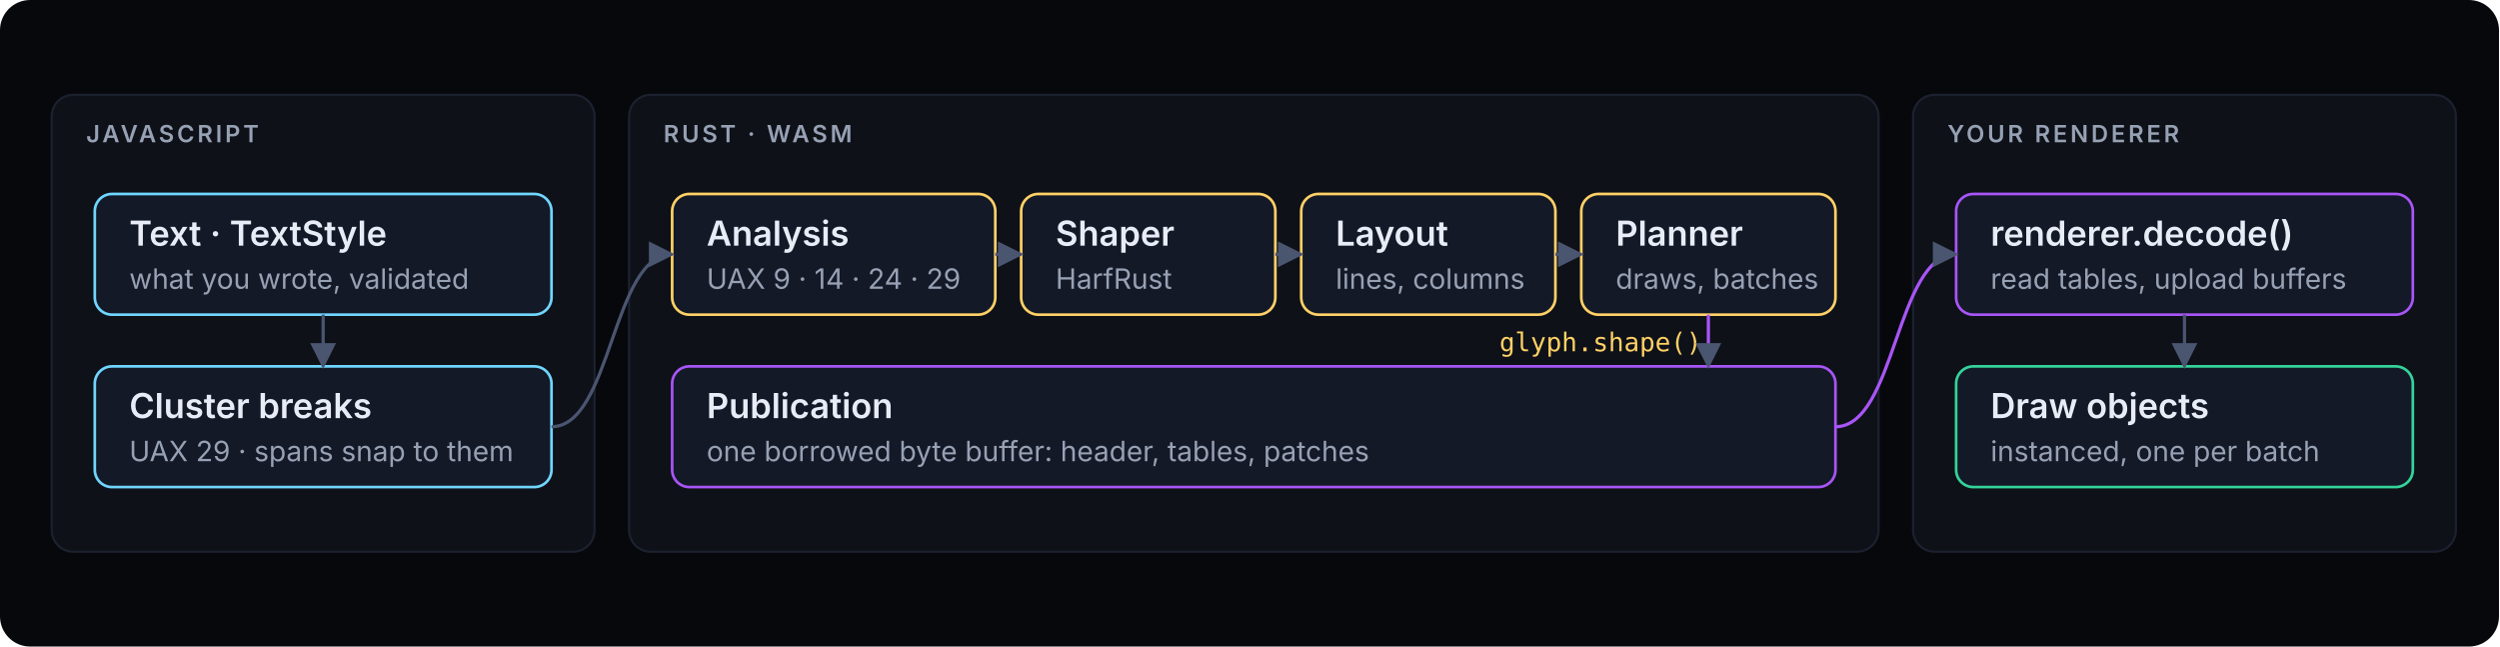
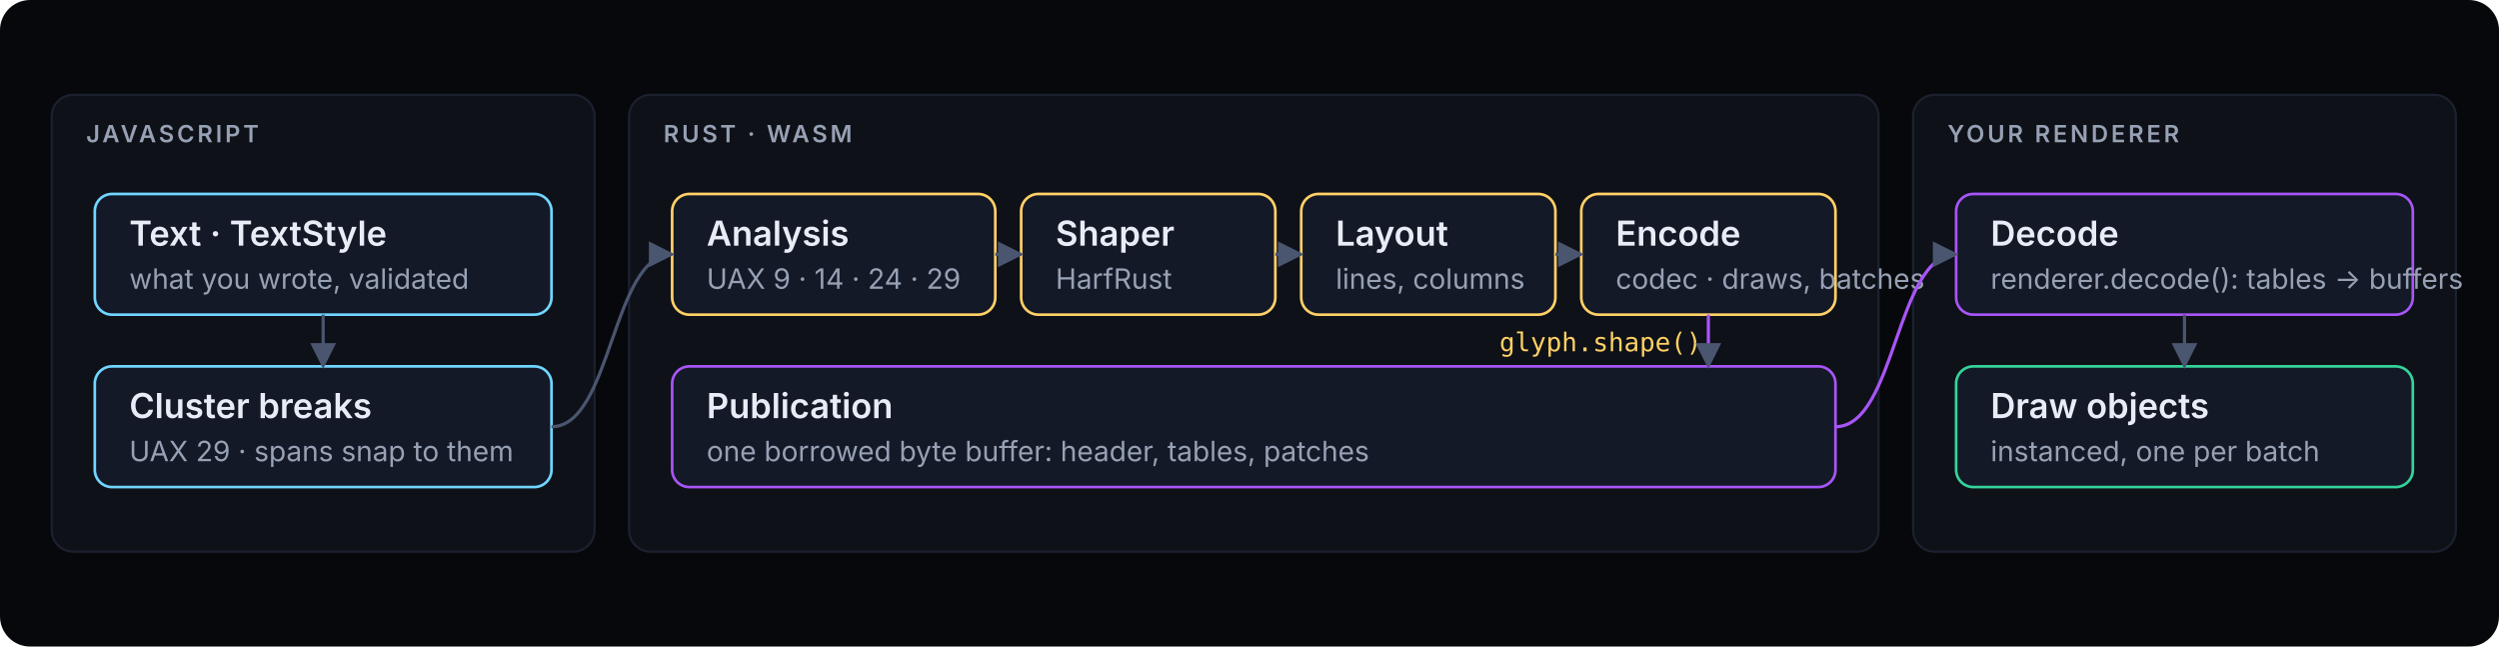
<svg xmlns="http://www.w3.org/2000/svg" viewBox="0 0 1160 300" width="1160" height="300" role="img" aria-labelledby="t d">
  <defs>
    <style>
      .bg { fill: #07080b; }
      .lane { fill: #0e1118; stroke: #1c2130; stroke-width: 1; }
      .box { fill: #141927; stroke: #2a3247; stroke-width: 1.25; rx: 8; }
      .box.js { stroke: #70d6ff; }
      .box.rs { stroke: #ffd166; }
      .box.out { stroke: #a855f7; }
      .box.gpu { stroke: #34d399; }
      .label { font: 600 16px/1 Inter, ui-sans-serif, system-ui, sans-serif; fill: #e7ecf6; }
      .sub { font: 400 13px/1 Inter, ui-sans-serif, system-ui, sans-serif; fill: #97a1b4; }
      .lanename { font: 600 11px/1 Inter, ui-sans-serif, system-ui, sans-serif; fill: #97a1b4; letter-spacing: 0.12em; }
      .mono { font: 500 12px/1 'JetBrains Mono', ui-monospace, SFMono-Regular, Menlo, monospace; fill: #ffd166; }
      .edge { fill: none; stroke: #4a5570; stroke-width: 1.5; marker-end: url(#arrow); }
      .edge.hot { stroke: #a855f7; }
    </style>
    <marker id="arrow" viewBox="0 0 10 10" refX="9" refY="5" markerWidth="8" markerHeight="8" orient="auto-start-reverse">
      <path d="M 0 0 L 10 5 L 0 10 z" fill="#4a5570" />
    </marker>
  </defs>
  <rect class="bg" width="1160" height="300" rx="14" />
  <rect class="lane" x="24" y="44" width="252" height="212" rx="10" />
  <text class="lanename" x="40" y="66">JAVASCRIPT</text>
  <rect class="lane" x="292" y="44" width="580" height="212" rx="10" />
  <text class="lanename" x="308" y="66">RUST · WASM</text>
  <rect class="lane" x="888" y="44" width="252" height="212" rx="10" />
  <text class="lanename" x="904" y="66">YOUR RENDERER</text>
  <rect class="box js" x="44" y="90" width="212" height="56" />
  <text class="label" x="60" y="114">Text · TextStyle</text>
  <text class="sub" x="60" y="134">what you wrote, validated</text>
  <rect class="box js" x="44" y="170" width="212" height="56" />
  <text class="label" x="60" y="194">Cluster breaks</text>
  <text class="sub" x="60" y="214">UAX 29 · spans snap to them</text>
  <rect class="box rs" x="312" y="90" width="150" height="56" />
  <text class="label" x="328" y="114">Analysis</text>
  <text class="sub" x="328" y="134">UAX 9 · 14 · 24 · 29</text>
  <rect class="box rs" x="474" y="90" width="118" height="56" />
  <text class="label" x="490" y="114">Shaper</text>
  <text class="sub" x="490" y="134">HarfRust</text>
  <rect class="box rs" x="604" y="90" width="118" height="56" />
  <text class="label" x="620" y="114">Layout</text>
  <text class="sub" x="620" y="134">lines, columns</text>
  <rect class="box rs" x="734" y="90" width="118" height="56" />
-   <text class="label" x="750" y="114">Planner</text>
-   <text class="sub" x="750" y="134">draws, batches</text>
+   <text class="label" x="750" y="114">Encode</text>
+   <text class="sub" x="750" y="134">codec · draws, batches</text>
  <rect class="box out" x="312" y="170" width="540" height="56" />
  <text class="label" x="328" y="194">Publication</text>
  <text class="sub" x="328" y="214">one borrowed byte buffer: header, tables, patches</text>
  <text class="mono" x="696" y="163">glyph.shape()</text>
  <rect class="box out" x="908" y="90" width="212" height="56" />
-   <text class="label" x="924" y="114">renderer.decode()</text>
-   <text class="sub" x="924" y="134">read tables, upload buffers</text>
+   <text class="label" x="924" y="114">Decode</text>
+   <text class="sub" x="924" y="134">renderer.decode(): tables → buffers</text>
  <rect class="box gpu" x="908" y="170" width="212" height="56" />
  <text class="label" x="924" y="194">Draw objects</text>
  <text class="sub" x="924" y="214">instanced, one per batch</text>
  <path class="edge" d="M 150 146 L 150 170" />
  <path class="edge" d="M 256 198 C 284 198, 284 118, 312 118" />
  <path class="edge" d="M 462 118 L 474 118" />
  <path class="edge" d="M 592 118 L 604 118" />
  <path class="edge" d="M 722 118 L 734 118" />
  <path class="edge hot" d="M 793 146 L 793 170" />
  <path class="edge hot" d="M 852 198 C 880 198, 880 118, 908 118" />
  <path class="edge" d="M 1014 146 L 1014 170" />
</svg>
